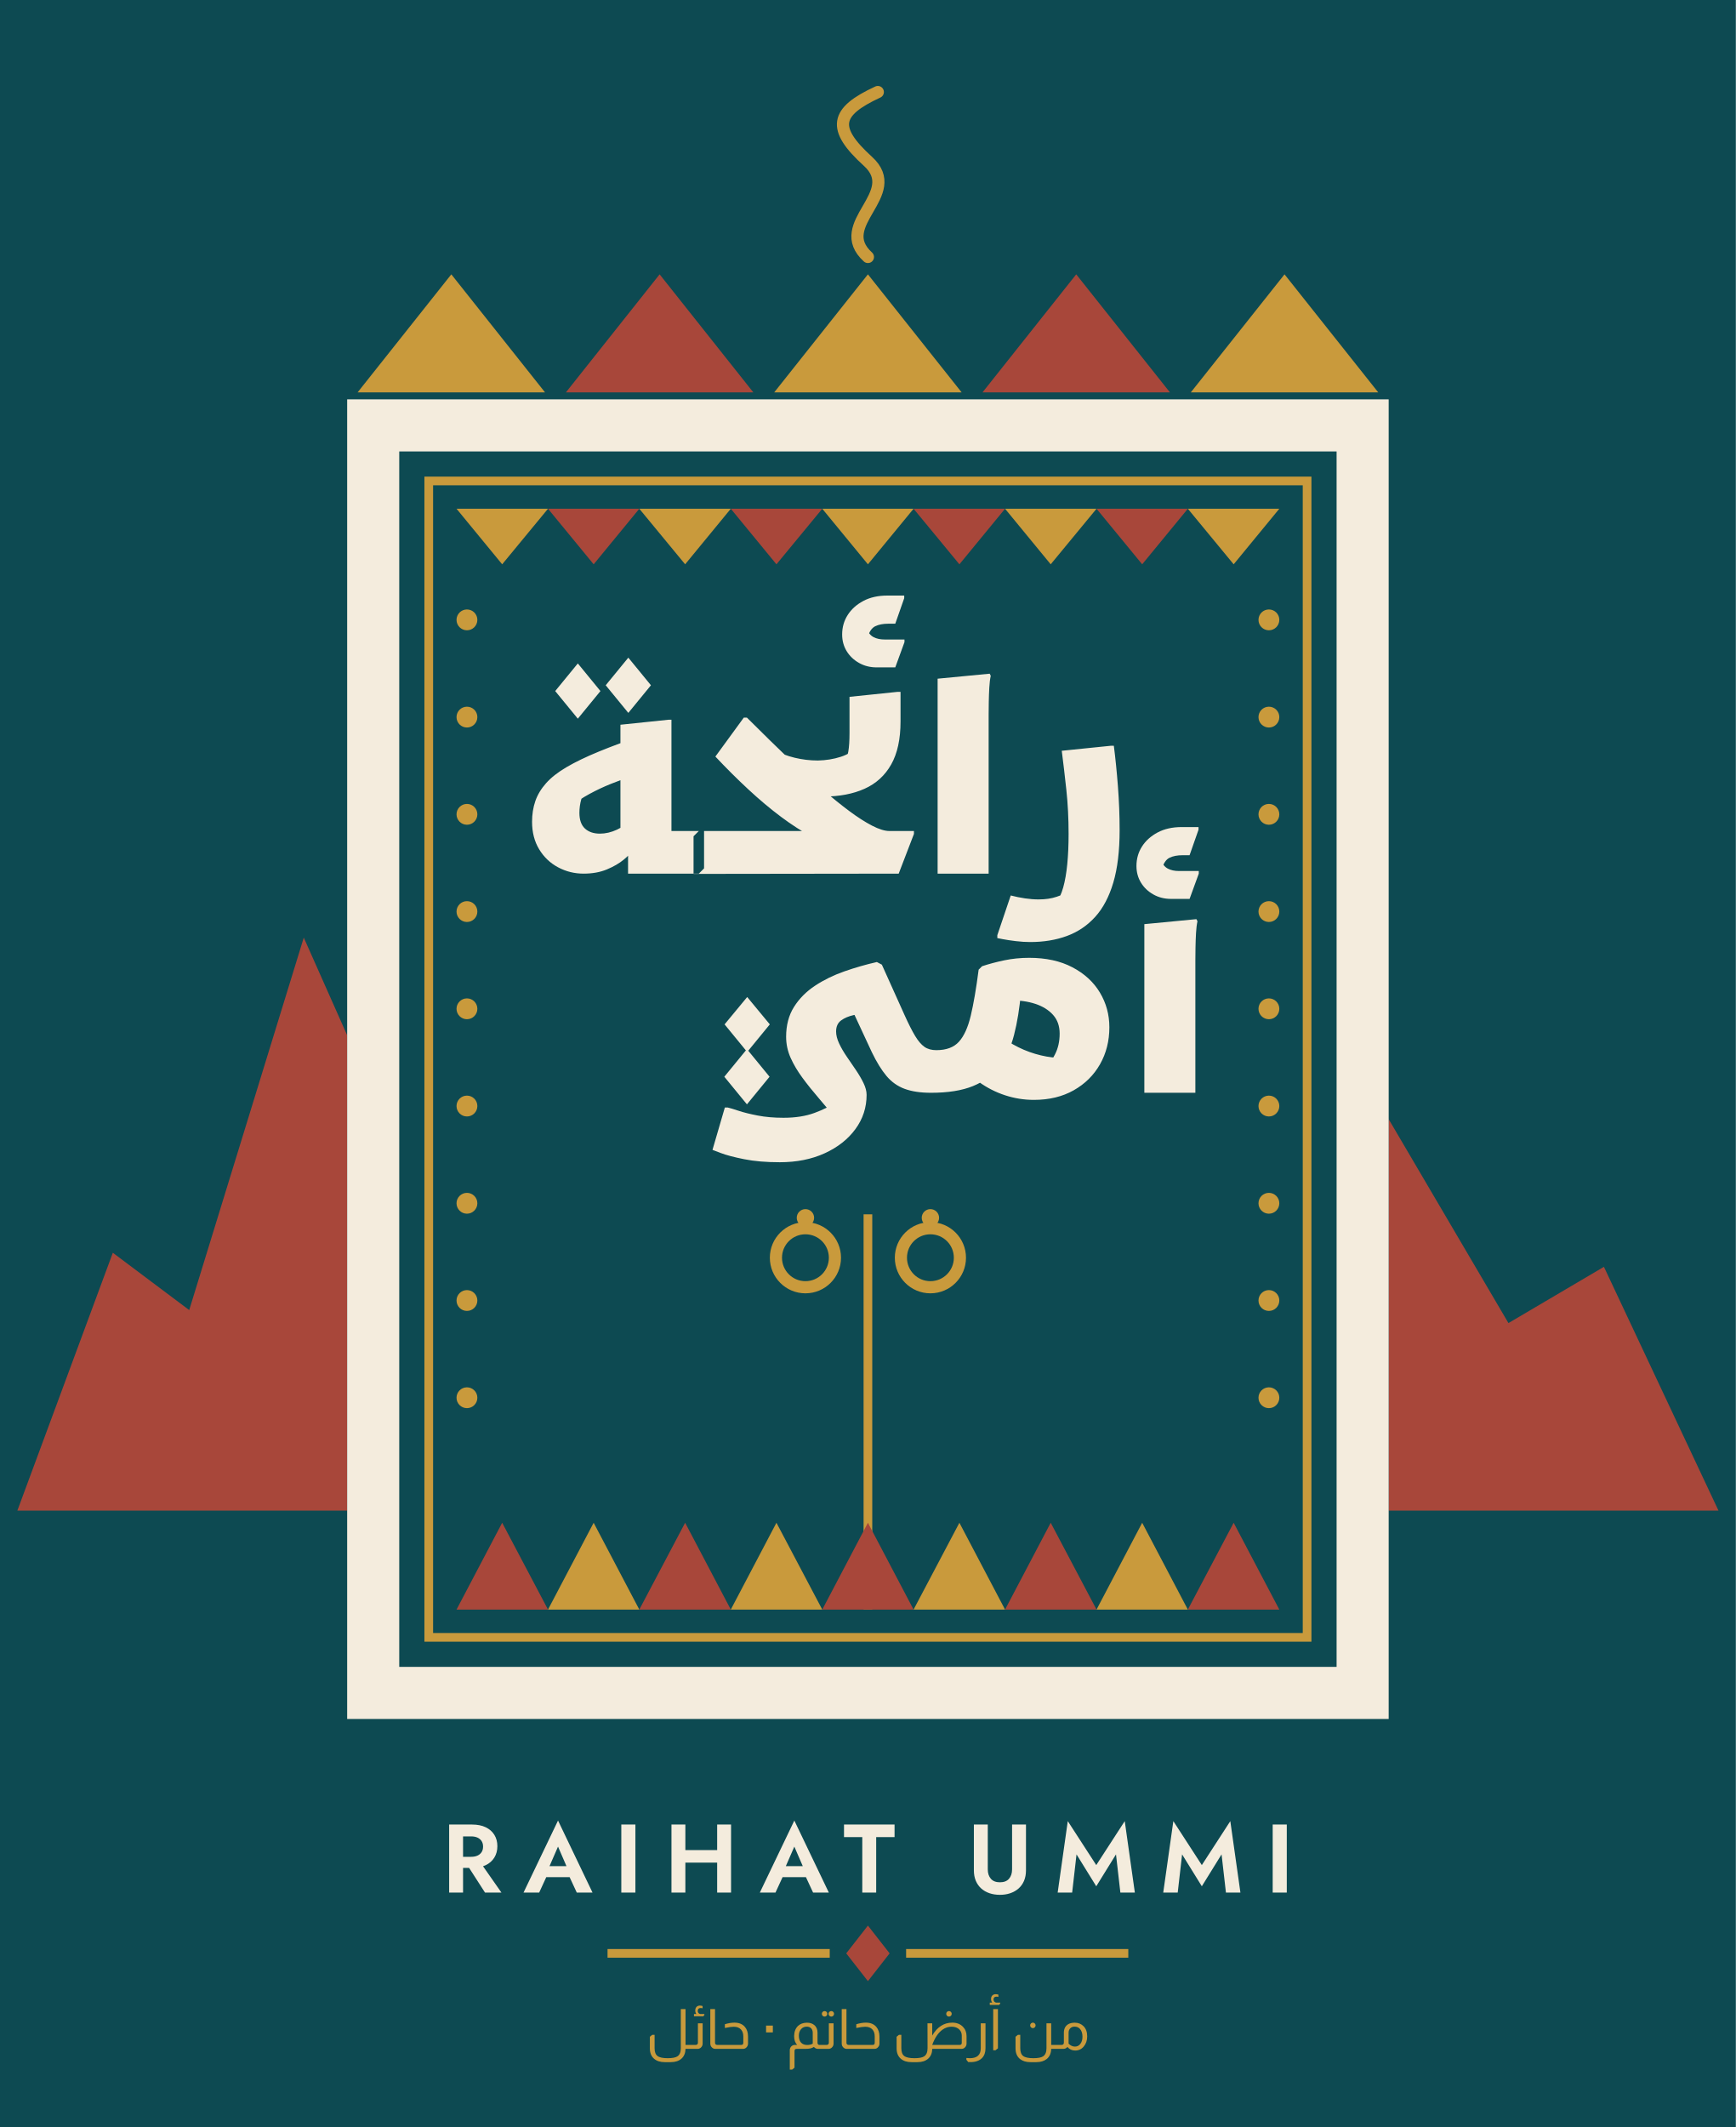
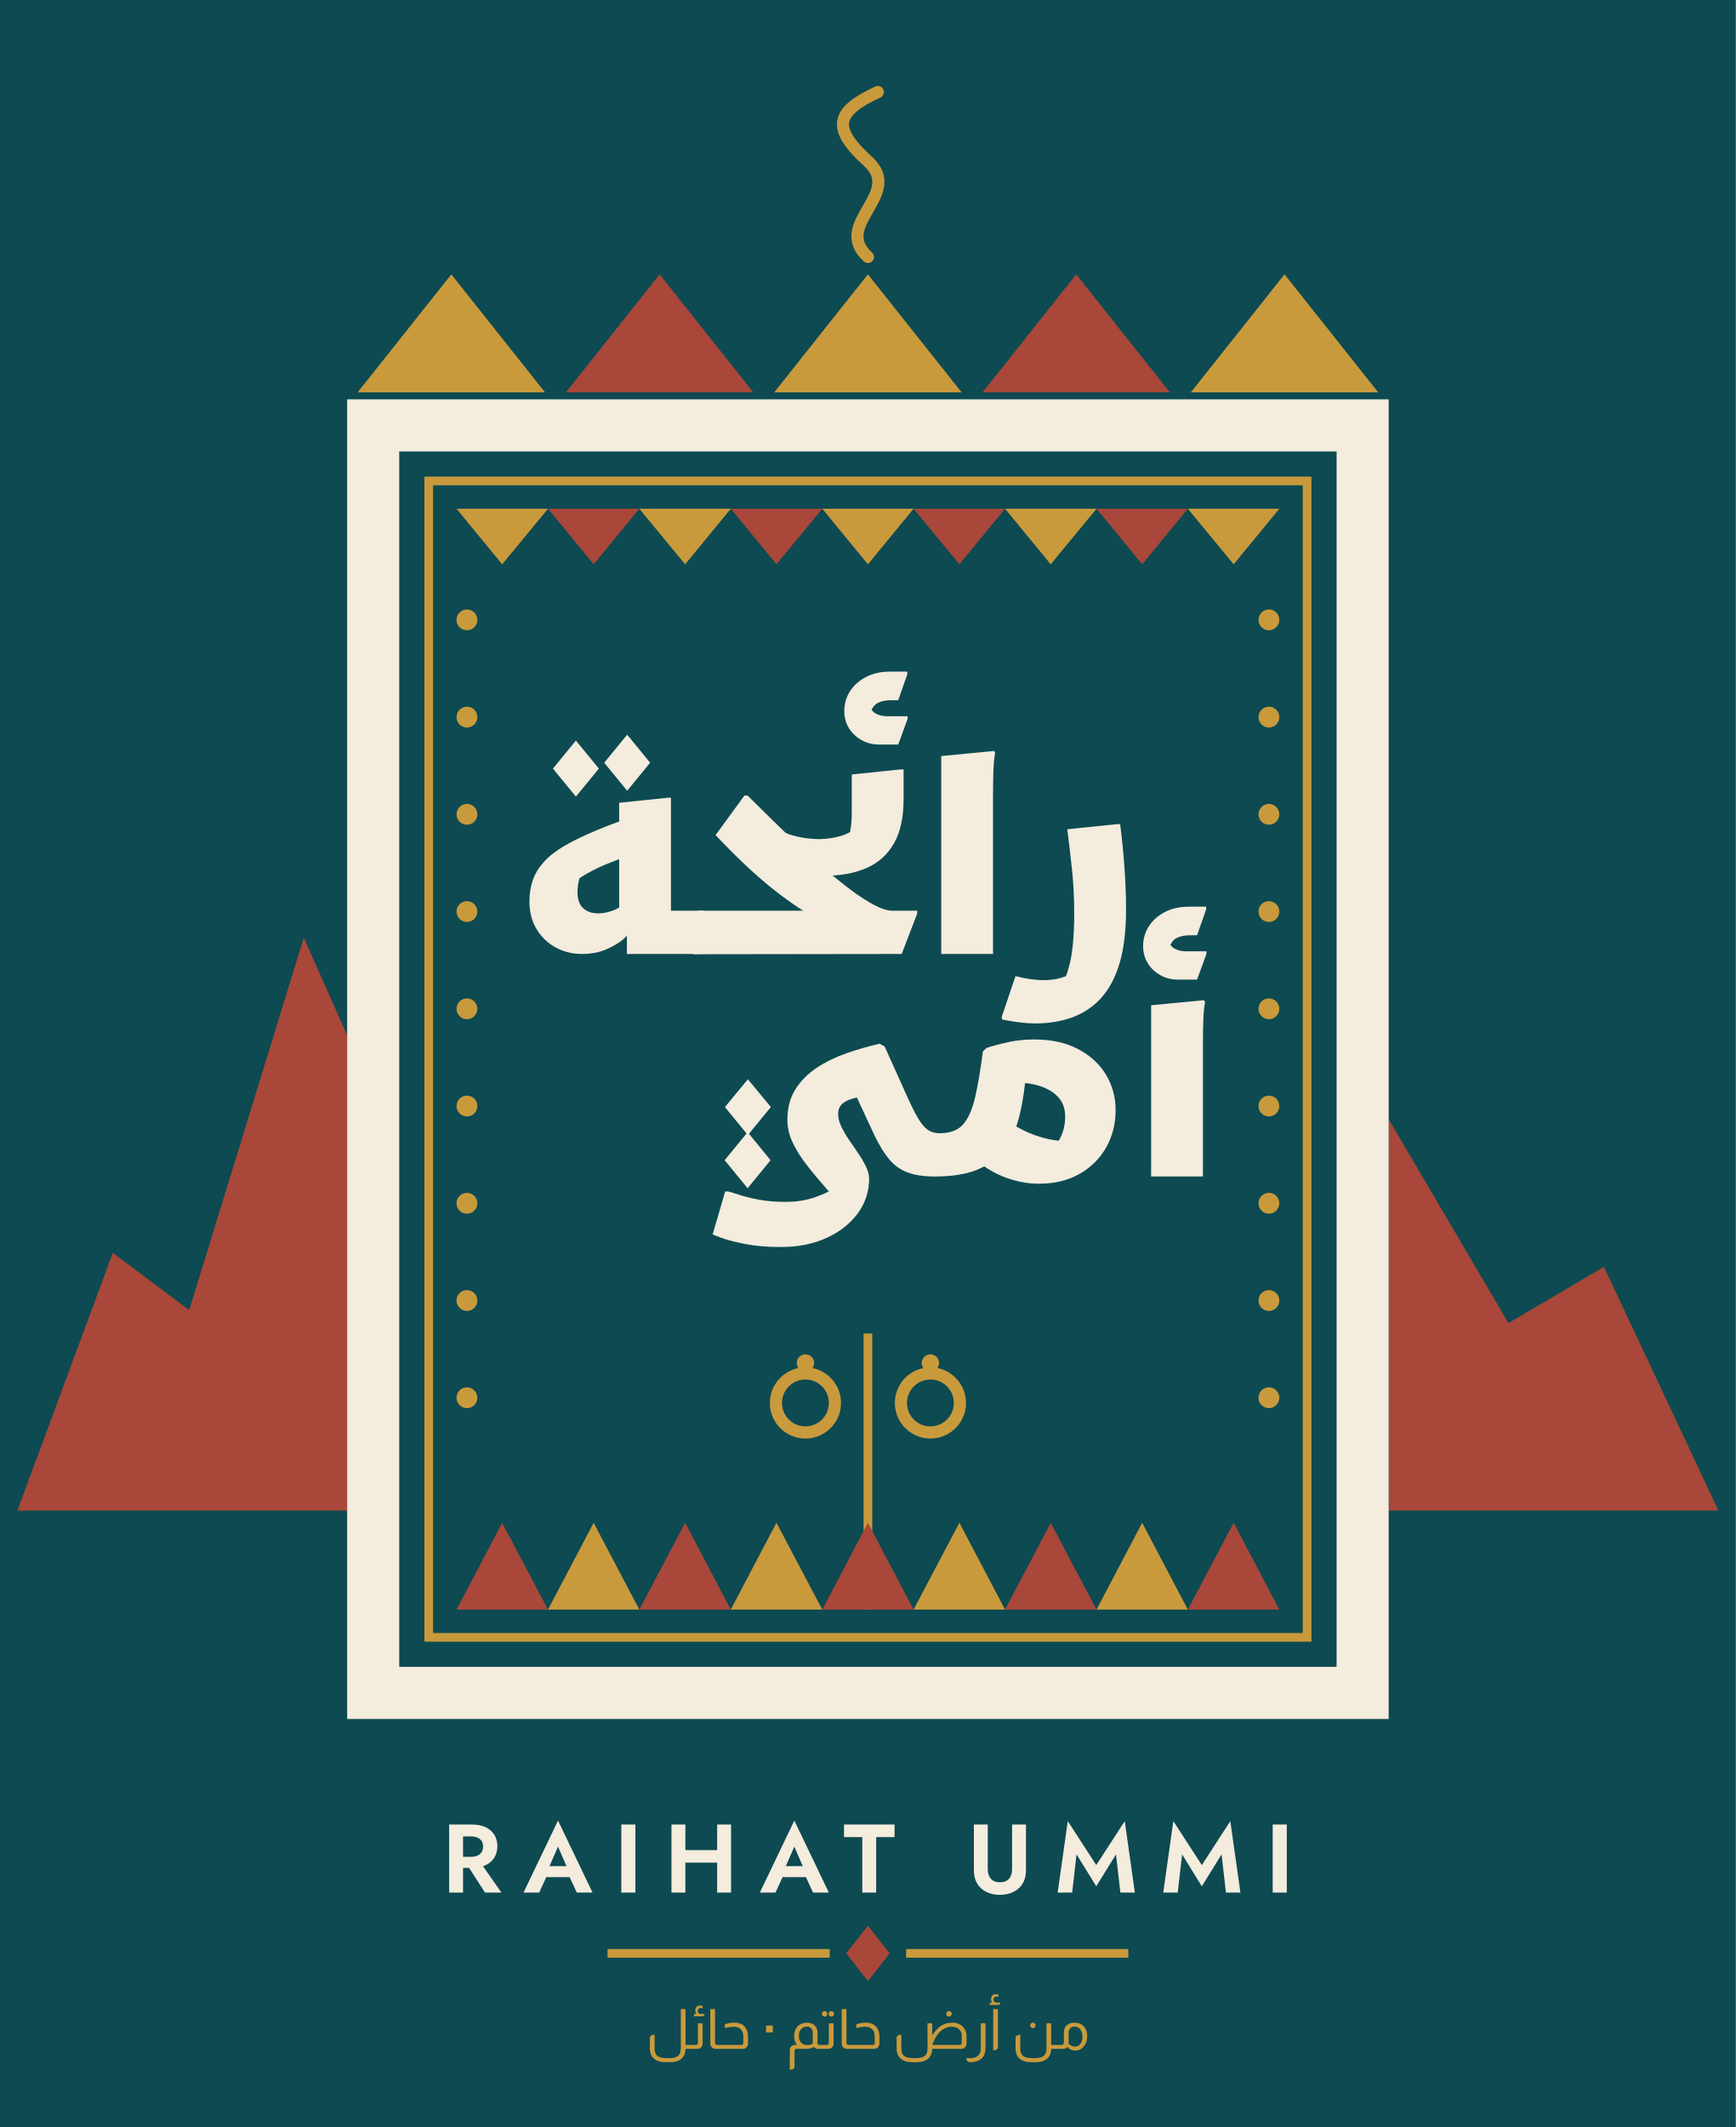
<svg xmlns="http://www.w3.org/2000/svg" viewBox="0 0 1000 1225" width="1000" height="1225">
  <rect width="1000" height="1225" fill="#0D4A52" />
  <polygon points="10.0,870.0 65.0,721.5 109.0,754.5 175.0,540.0 241.0,688.5 285.0,665.4 356.5,566.4 439.0,738.0 494.0,698.4 560.0,870.0" fill="#A8473A" />
  <polygon points="440.0,870.0 495.0,748.5 539.0,775.5 605.0,600.0 671.0,721.5 715.0,702.6 786.5,621.6 869.0,762.0 924.0,729.6 990.0,870.0" fill="#A8473A" />
  <rect x="200.0" y="230" width="600" height="760" fill="#0D4A52" />
  <polygon points="206.0,226.0 314.0,226.0 260.0,158.0" fill="#C99A3C" />
  <polygon points="326.0,226.0 434.0,226.0 380.0,158.0" fill="#A8473A" />
  <polygon points="446.0,226.0 554.0,226.0 500.0,158.0" fill="#C99A3C" />
  <polygon points="566.0,226.0 674.0,226.0 620.0,158.0" fill="#A8473A" />
  <polygon points="686.0,226.0 794.0,226.0 740.0,158.0" fill="#C99A3C" />
  <path d="M500.0,148 c-20.9,-19.0 20.9,-36.1 0,-55.1 s-19.0,-28.5 5.7,-39.9" fill="none" stroke="#C99A3C" stroke-width="7" stroke-linecap="round" />
  <rect x="215" y="245.0" width="570" height="730" fill="none" stroke="#F4ECDD" stroke-width="30" />
  <rect x="247" y="277" width="506" height="666" fill="none" stroke="#C99A3C" stroke-width="5" />
  <polygon points="263.0,293.0 315.7,293.0 289.3,325.0" fill="#C99A3C" />
  <polygon points="315.7,293.0 368.3,293.0 342.0,325.0" fill="#A8473A" />
  <polygon points="368.3,293.0 421.0,293.0 394.7,325.0" fill="#C99A3C" />
  <polygon points="421.0,293.0 473.7,293.0 447.3,325.0" fill="#A8473A" />
  <polygon points="473.7,293.0 526.3,293.0 500.0,325.0" fill="#C99A3C" />
  <polygon points="526.3,293.0 579.0,293.0 552.7,325.0" fill="#A8473A" />
  <polygon points="579.0,293.0 631.7,293.0 605.3,325.0" fill="#C99A3C" />
  <polygon points="631.7,293.0 684.3,293.0 658.0,325.0" fill="#A8473A" />
  <polygon points="684.3,293.0 737.0,293.0 710.7,325.0" fill="#C99A3C" />
  <circle cx="269" cy="357" r="6" fill="#C99A3C" />
  <circle cx="269" cy="413" r="6" fill="#C99A3C" />
  <circle cx="269" cy="469" r="6" fill="#C99A3C" />
  <circle cx="269" cy="525" r="6" fill="#C99A3C" />
  <circle cx="269" cy="581" r="6" fill="#C99A3C" />
  <circle cx="269" cy="637" r="6" fill="#C99A3C" />
  <circle cx="269" cy="693" r="6" fill="#C99A3C" />
  <circle cx="269" cy="749" r="6" fill="#C99A3C" />
  <circle cx="269" cy="805" r="6" fill="#C99A3C" />
  <circle cx="731" cy="357" r="6" fill="#C99A3C" />
  <circle cx="731" cy="413" r="6" fill="#C99A3C" />
  <circle cx="731" cy="469" r="6" fill="#C99A3C" />
  <circle cx="731" cy="525" r="6" fill="#C99A3C" />
  <circle cx="731" cy="581" r="6" fill="#C99A3C" />
  <circle cx="731" cy="637" r="6" fill="#C99A3C" />
  <circle cx="731" cy="693" r="6" fill="#C99A3C" />
  <circle cx="731" cy="749" r="6" fill="#C99A3C" />
  <circle cx="731" cy="805" r="6" fill="#C99A3C" />
-   <path d="M366.061 470.424Q360.303 475.576 355.379 477.848Q350.455 480.121 345.606 480.121Q340.152 480.121 336.97 477.167Q333.788 474.212 333.788 468.152Q333.788 464.212 334.848 460.424Q335.909 456.636 338.03 453.606L327.727 465.121Q333.485 460.576 339.621 457.242Q345.758 453.909 352.045 451.409Q358.333 448.909 364.545 446.788L371.212 423.152Q356.061 428.303 345.0 432.848Q333.939 437.394 326.439 441.788Q318.939 446.182 314.621 451.03Q310.303 455.879 308.409 461.333Q306.515 466.788 306.515 473.303Q306.515 482.394 310.606 489.136Q314.697 495.879 321.515 499.515Q328.333 503.152 336.212 503.152Q343.788 503.152 349.621 500.727Q355.455 498.303 359.394 495.045Q363.333 491.788 365.0 488.909ZM402.576 503.152 405.606 500.121V478.606H374.848L386.818 490.424V414.515H385.152L357.424 417.394V488.606L361.818 481.485V503.152ZM361.97 410.576 348.939 394.667 361.97 378.758 375.0 394.667ZM332.879 413.909 319.848 398 332.879 382.091 345.909 398ZM512.424 478.606H526.515V480.273L517.727 503.152L399.545 503.303V481.636L402.576 478.606H473.939L467.879 481.939Q459.242 477.394 449.924 470.424Q440.606 463.455 430.985 454.515Q421.364 445.576 412.121 435.727L428.485 413.303H430.303Q436.212 419.212 443.485 426.333Q450.758 433.455 458.561 440.803Q466.364 448.152 474.242 454.97Q482.121 461.788 489.242 467.091Q496.364 472.394 502.348 475.5Q508.333 478.606 512.424 478.606ZM457.727 456.03 446.212 431.939Q451.212 434.818 457.803 436.409Q464.394 438.0 471.212 438.0Q478.182 437.848 484.318 435.879Q490.455 433.909 493.939 429.818L494.091 439.818L485.0 439.212Q488.03 436.788 488.712 432.773Q489.394 428.758 489.394 422.091V401.333L517.121 398.455H518.788V415.576Q518.788 430.727 513.409 440.273Q508.03 449.818 498.03 454.288Q488.03 458.758 474.394 458.758Q470.303 458.758 466.212 458.0Q462.121 457.242 457.727 456.03ZM485.152 365.424Q485.152 359.212 488.333 354.212Q491.515 349.212 497.348 346.106Q503.182 343 511.212 343H520.909V344.515L515.758 359.212H511.667Q507.273 359.212 504.242 360.652Q501.212 362.091 499.697 367.394L499.242 361.939Q500.606 365.576 503.258 366.939Q505.909 368.303 509.545 368.303H521.061V369.818L515.758 384.364H505.0Q499.394 384.364 494.848 381.788Q490.303 379.212 487.727 374.97Q485.152 370.727 485.152 365.424ZM540.152 390.879 570.152 388.0 570.758 389.212Q570.152 391.939 569.924 396.03Q569.697 400.121 569.621 404.364Q569.545 408.606 569.545 411.636V503.152H540.152ZM582.273 515.727Q586.364 516.788 590.455 517.394Q594.545 518.0 598.333 518.0Q604.242 518.0 608.712 516.485Q613.182 514.97 614.848 513.606L608.182 520.273Q610.909 516.788 612.5 511.106Q614.091 505.424 614.848 497.621Q615.606 489.818 615.606 480.273Q615.606 466.939 614.318 454.97Q613.03 443.0 611.667 432.394L639.848 429.515H641.667Q643.03 439.97 644.015 452.773Q645 465.576 645 478.152Q645 496.03 641.364 508.303Q637.727 520.576 630.909 528.076Q624.091 535.576 614.621 539.061Q605.152 542.545 593.485 542.545Q589.545 542.545 585.152 542.015Q580.758 541.485 577.652 540.879Q574.545 540.273 574.545 540.273V538.606Z" fill="#F4ECDD" />
-   <path d="M536.364 629.364Q527.273 629.364 521.136 627.091Q515.0 624.818 510.682 619.667Q506.364 614.515 502.273 606.03L486.061 571.182L501.212 583.0Q496.364 583.606 491.894 584.591Q487.424 585.576 484.545 587.697Q481.667 589.818 481.667 594.061Q481.667 597.242 483.409 600.955Q485.152 604.667 487.803 608.53Q490.455 612.394 493.03 616.182Q495.606 619.97 497.424 623.682Q499.242 627.394 499.242 630.576Q499.242 641.485 492.803 650.273Q486.364 659.061 475.076 664.212Q463.788 669.364 449.242 669.364Q437.424 669.364 428.712 667.621Q420.0 665.879 415.227 664.061Q410.455 662.242 410.455 662.242L417.576 637.848H419.242Q421.212 638.303 425.53 639.742Q429.848 641.182 436.515 642.47Q443.182 643.758 451.364 643.758Q461.667 643.758 469.242 640.955Q476.818 638.152 481.515 634.818L482.273 645.273Q476.97 638.606 471.742 632.545Q466.515 626.485 462.273 620.727Q458.03 614.97 455.455 609.212Q452.879 603.455 452.879 597.091Q452.879 587.091 457.424 579.894Q461.97 572.697 469.545 567.697Q477.121 562.697 486.439 559.439Q495.758 556.182 505.152 554.061L508.03 555.576L521.061 584.515Q524.545 592.242 527.197 596.636Q529.848 601.03 532.576 602.924Q535.303 604.818 539.394 604.818V626.333ZM430.455 605.879 417.424 589.97 430.455 574.212 443.485 589.97ZM430.303 636.03 417.273 620.121 430.303 604.212 443.333 620.121ZM592.879 551.636Q607.424 551.636 617.803 557.091Q628.182 562.545 633.636 571.636Q639.091 580.727 639.091 591.636Q639.091 603.455 633.712 612.924Q628.333 622.394 618.561 627.924Q608.788 633.455 595.606 633.455Q587.121 633.455 579.015 630.803Q570.909 628.152 563.864 623.076Q556.818 618.0 551.364 610.273L573.182 593.606Q577.424 598.0 583.561 601.485Q589.697 604.97 596.364 606.939Q603.03 608.909 609.091 609.212Q611.818 609.364 613.106 609.364Q614.394 609.364 615.303 609.212L601.515 617.242Q605.0 612.545 607.727 607.318Q610.455 602.091 610.455 595.273Q610.455 588.758 606.667 584.515Q602.879 580.273 596.439 578.152Q590.0 576.03 582.121 576.182L588.182 571.333Q586.97 585.273 584.167 596.106Q581.364 606.939 575.682 614.288Q570.0 621.636 560.53 625.5Q551.061 629.364 536.364 629.364V607.848L539.394 604.818Q548.03 604.818 552.424 599.97Q556.818 595.121 559.242 584.97Q561.667 574.818 563.788 558.455L565.758 556.485Q571.667 554.515 578.561 553.076Q585.455 551.636 592.879 551.636ZM659.242 532.242 689.242 529.364 689.848 530.576Q689.242 533.303 689.015 537.394Q688.788 541.485 688.712 545.727Q688.636 549.97 688.636 553.0V629.364H659.242ZM654.697 498.758Q654.697 492.545 657.879 487.545Q661.061 482.545 666.894 479.439Q672.727 476.333 680.758 476.333H690.455V477.848L685.303 492.545H681.212Q676.818 492.545 673.788 493.985Q670.758 495.424 669.242 500.727L668.788 495.273Q670.152 498.909 672.803 500.273Q675.455 501.636 679.091 501.636H690.606V503.152L685.303 517.697H674.545Q668.939 517.697 664.394 515.121Q659.848 512.545 657.273 508.303Q654.697 504.061 654.697 498.758Z" fill="#F4ECDD" />
-   <line x1="500.0" y1="699.364" x2="500.0" y2="927" stroke="#C99A3C" stroke-width="5" />
-   <circle cx="464.0" cy="724.364" r="17" fill="none" stroke="#C99A3C" stroke-width="7" />
-   <circle cx="464.0" cy="701.364" r="5" fill="#C99A3C" />
-   <circle cx="536.0" cy="724.364" r="17" fill="none" stroke="#C99A3C" stroke-width="7" />
-   <circle cx="536.0" cy="701.364" r="5" fill="#C99A3C" />
+   <path d="M402.538 549.423 405.615 546.346V524.5H386.538V459.423H384.846L356.692 462.346V473.115Q349.769 475.577 344.077 478.038Q332.846 482.654 325.231 487.115Q317.615 491.577 313.231 496.5Q308.846 501.423 306.923 506.962Q305.0 512.5 305.0 519.115Q305.0 528.346 309.154 535.192Q313.308 542.038 320.231 545.731Q327.154 549.423 335.154 549.423Q342.846 549.423 348.769 546.962Q354.692 544.5 358.692 541.269Q360.077 540.038 361.154 538.962V549.423ZM356.692 522.654Q355.615 523.269 354.692 523.731Q349.615 526.038 344.692 526.038Q339.154 526.038 335.923 523.038Q332.692 520.038 332.692 513.885Q332.692 509.885 333.769 506.038Q333.769 505.885 333.923 505.731Q336.231 504.192 338.692 502.808Q344.846 499.423 351.154 496.962Q353.923 495.885 356.692 494.808ZM361.308 455.423 348.077 439.269 361.308 423.115 374.538 439.269ZM331.769 458.808 318.538 442.654 331.769 426.5 345.0 442.654Z" fill="#F4ECDD" />
+   <path d="M514.077 524.5H528.385V526.192L519.462 549.423L399.462 549.577V527.577L402.538 524.5H462.692Q456.846 520.808 450.692 516.192Q441.154 509.115 431.385 500.038Q421.615 490.962 412.231 480.962L428.846 458.192H430.692Q436.692 464.192 444.077 471.423Q451.462 478.654 459.385 486.115Q467.308 493.577 475.308 500.5Q483.308 507.423 490.538 512.808Q497.769 518.192 503.846 521.346Q509.923 524.5 514.077 524.5Z" fill="#F4ECDD" />
+   <path d="M458.538 501.577 446.846 477.115Q451.923 480.038 458.615 481.654Q465.308 483.269 472.231 483.269Q479.308 483.115 485.462 481.115Q487.769 480.346 489.615 479.269Q489.923 478.654 489.923 477.885Q490.692 473.885 490.692 467.115V446.038L518.846 443.115H520.538V460.5Q520.538 475.885 515.077 485.577Q509.615 495.269 499.462 499.808Q489.308 504.346 475.462 504.346Q471.308 504.346 467.154 503.577Q463.0 502.808 458.538 501.577ZM486.385 409.577Q486.385 403.269 489.615 398.192Q492.846 393.115 498.769 389.962Q504.692 386.808 512.846 386.808H522.692V388.346L517.462 403.269H513.308Q508.846 403.269 505.769 404.808Q503.615 405.731 502.077 408.808Q503.308 410.346 504.846 411.115Q507.462 412.5 511.154 412.5H522.846V414.038L517.462 428.808H506.538Q500.846 428.808 496.231 426.192Q491.615 423.577 489.0 419.269Q486.385 414.962 486.385 409.577Z" fill="#F4ECDD" />
+   <path d="M542.231 435.423 572.692 432.5 573.308 433.731Q572.692 436.5 572.462 440.654Q572.231 444.808 572.154 449.115Q572.077 453.423 572.077 456.5V549.423H542.231Z" fill="#F4ECDD" />
+   <path d="M585 562.192Q589.154 563.269 593.308 563.885Q597.462 564.5 601.308 564.5Q607.308 564.5 611.923 562.962Q613 562.5 614.077 562.192Q615 560.038 615.615 557.423Q617.308 551.731 618.077 543.808Q618.846 535.885 618.846 526.192Q618.846 512.654 617.538 500.5Q616.231 488.346 614.846 477.577L643.462 474.654H645.308Q646.692 485.269 647.692 498.269Q648.692 511.269 648.692 524.038Q648.692 542.192 645.0 554.654Q641.308 567.115 634.385 574.731Q627.462 582.346 617.846 585.885Q608.231 589.423 596.385 589.423Q592.385 589.423 587.923 588.885Q583.462 588.346 580.231 587.731L577.154 587.115V585.423Z" fill="#F4ECDD" />
+   <path d="M538.385 677.577Q529.154 677.577 522.923 675.269Q516.692 672.962 512.308 667.731Q507.923 662.5 503.769 653.885L493.615 632.038Q493.308 632.038 493.154 632.192Q488.692 633.115 485.769 635.269Q482.846 637.423 482.846 641.731Q482.846 644.962 484.615 648.731Q486.385 652.5 489.077 656.423Q491.769 660.346 494.385 664.192Q497.0 668.038 498.846 671.808Q500.692 675.577 500.692 678.808Q500.692 689.885 494.154 698.808Q487.615 707.731 476.154 712.962Q464.692 718.192 449.923 718.192Q437.923 718.192 429.077 716.423Q420.231 714.654 415.308 712.808L410.538 710.962L417.769 686.192H419.462Q421.462 686.654 425.846 688.115Q430.231 689.577 437 690.885Q443.769 692.192 452.077 692.192Q462.538 692.192 470.231 689.269Q474.231 687.885 477.462 686.192Q475.154 683.423 472.846 680.808Q467.462 674.654 463.154 668.808Q458.846 662.962 456.231 657.115Q453.615 651.269 453.615 644.808Q453.615 634.654 458.231 627.346Q462.846 620.038 470.538 614.962Q478.231 609.885 487.692 606.577Q497.154 603.269 506.692 601.115L509.615 602.654L522.846 632.038Q526.385 639.885 529.077 644.346Q531.769 648.808 534.538 650.731Q537.308 652.654 541.462 652.654V674.5ZM430.692 684.346 417.462 668.192 430.077 652.808 417.615 637.577 430.846 621.577 444.077 637.577 431.462 652.962 443.923 668.192Z" fill="#F4ECDD" />
+   <path d="M595.769 598.654Q610.538 598.654 621.077 604.192Q631.615 609.731 637.154 618.962Q642.692 628.192 642.692 639.269Q642.692 651.269 637.231 660.885Q631.769 670.5 621.846 676.115Q611.923 681.731 598.538 681.731Q589.923 681.731 581.615 678.962Q573.923 676.5 567.0 671.731Q565.0 672.808 562.846 673.731Q553.308 677.577 538.385 677.577V655.731L541.462 652.654Q550.231 652.654 554.692 647.731Q559.154 642.808 561.615 632.5Q564.077 622.192 566.231 605.577L568.231 603.577Q574.231 601.577 581.231 600.115Q588.231 598.654 595.769 598.654ZM585.462 648.808Q585.923 648.962 586.385 649.269Q592.538 652.808 599.308 654.808Q604.846 656.5 609.923 656.962Q610.385 656.038 610.846 655.269Q613.615 649.885 613.615 642.962Q613.615 636.346 609.769 632.038Q605.923 627.731 599.308 625.577Q595.154 624.192 590.538 623.731Q589.308 634.808 587.0 643.731Q586.231 646.346 585.462 648.808Z" fill="#F4ECDD" />
+   <path d="M663.154 578.962 693.615 576.038 694.231 577.269Q693.615 580.038 693.385 584.192Q693.154 588.346 693.077 592.654Q693.0 596.962 693.0 600.038V677.577H663.154ZM658.538 544.962Q658.538 538.654 661.769 533.577Q665.0 528.5 670.923 525.346Q676.846 522.192 685.0 522.192H694.846V523.731L689.615 538.654H685.462Q681.0 538.654 677.923 540.192Q675.769 541.115 674.231 544.192Q675.462 545.731 677.0 546.5Q679.615 547.885 683.308 547.885H695.0V549.423L689.615 564.192H678.692Q673.0 564.192 668.385 561.577Q663.769 558.962 661.154 554.654Q658.538 550.346 658.538 544.962Z" fill="#F4ECDD" />
+   <line x1="500.0" y1="768" x2="500.0" y2="927" stroke="#C99A3C" stroke-width="5" />
+   <circle cx="464.0" cy="808" r="17" fill="none" stroke="#C99A3C" stroke-width="7" />
+   <circle cx="464.0" cy="785" r="5" fill="#C99A3C" />
+   <circle cx="536.0" cy="808" r="17" fill="none" stroke="#C99A3C" stroke-width="7" />
+   <circle cx="536.0" cy="785" r="5" fill="#C99A3C" />
  <polygon points="263.0,927.0 315.7,927.0 289.3,877.0" fill="#A8473A" />
  <polygon points="315.7,927.0 368.3,927.0 342.0,877.0" fill="#C99A3C" />
  <polygon points="368.3,927.0 421.0,927.0 394.7,877.0" fill="#A8473A" />
  <polygon points="421.0,927.0 473.7,927.0 447.3,877.0" fill="#C99A3C" />
  <polygon points="473.7,927.0 526.3,927.0 500.0,877.0" fill="#A8473A" />
  <polygon points="526.3,927.0 579.0,927.0 552.7,877.0" fill="#C99A3C" />
  <polygon points="579.0,927.0 631.7,927.0 605.3,877.0" fill="#A8473A" />
  <polygon points="631.7,927.0 684.3,927.0 658.0,877.0" fill="#C99A3C" />
  <polygon points="684.3,927.0 737.0,927.0 710.7,877.0" fill="#A8473A" />
  <path d="M267.656 1071.744 279.416 1090.0H288.88L276.112 1071.744ZM258.752 1050.8V1090.0H266.76V1050.8ZM263.624 1057.632H271.408Q273.536 1057.632 275.076 1058.332Q276.616 1059.032 277.456 1060.348Q278.296 1061.664 278.296 1063.512Q278.296 1065.36 277.456 1066.676Q276.616 1067.992 275.076 1068.692Q273.536 1069.392 271.408 1069.392H263.624V1075.776H271.912Q276.56 1075.776 279.808 1074.208Q283.056 1072.64 284.792 1069.812Q286.528 1066.984 286.528 1063.288Q286.528 1059.536 284.792 1056.736Q283.056 1053.936 279.808 1052.368Q276.56 1050.8 271.912 1050.8H263.624ZM311.224 1081.096H331.944L330.992 1074.768H312.176ZM321.472 1063.512 327.352 1077.12 327.24 1079.136 332.28 1090.0H341.352L321.472 1048.504L301.592 1090.0H310.608L315.76 1078.8L315.592 1077.008ZM357.928 1050.8V1090.0H366.048V1050.8ZM389.456 1072.752H418.24V1065.528H389.456ZM413.144 1050.8V1090.0H421.152V1050.8ZM386.824 1050.8V1090.0H394.832V1050.8ZM447.36 1081.096H468.08L467.128 1074.768H448.312ZM457.608 1063.512 463.488 1077.12 463.376 1079.136 468.416 1090.0H477.488L457.608 1048.504L437.728 1090.0H446.744L451.896 1078.8L451.728 1077.008ZM486.224 1058.024H496.752V1090.0H504.76V1058.024H515.344V1050.8H486.224ZM561.04 1050.8V1077.12Q561.04 1080.592 562.16 1083.224Q563.28 1085.856 565.296 1087.648Q567.312 1089.44 570.056 1090.364Q572.8 1091.288 576.048 1091.288Q579.24 1091.288 581.984 1090.364Q584.728 1089.44 586.772 1087.648Q588.816 1085.856 589.936 1083.224Q591.056 1080.592 591.056 1077.12V1050.8H583.048V1076.616Q583.048 1079.976 581.284 1082.02Q579.52 1084.064 576.048 1084.064Q572.576 1084.064 570.812 1082.02Q569.048 1079.976 569.048 1076.616V1050.8ZM620.176 1067.992 631.544 1086.36 642.912 1067.992 645.432 1090.0H653.776L647.952 1048.84L631.544 1074.152L615.136 1048.84L609.312 1090.0H617.656ZM680.992 1067.992 692.36 1086.36 703.728 1067.992 706.248 1090.0H714.592L708.768 1048.84L692.36 1074.152L675.952 1048.84L670.128 1090.0H678.472ZM733.184 1050.8V1090.0H741.304V1050.8Z" fill="#F4ECDD" />
  <line x1="350" y1="1125" x2="478" y2="1125" stroke="#C99A3C" stroke-width="5" />
  <line x1="522" y1="1125" x2="650" y2="1125" stroke="#C99A3C" stroke-width="5" />
  <polygon points="500.0,1109.0 512.5,1125.0 500.0,1141.0 487.5,1125.0" fill="#A8473A" />
  <path d="M394.928 1157.088V1177.728H396.56V1180.0H394.928Q394.832 1183.616 392.592 1185.632Q390.32 1187.648 386.448 1187.648H382.896Q379.088 1187.648 376.816 1185.696Q374.384 1183.616 374.384 1179.712V1173.024L375.76 1171.904H377.104V1179.648Q377.104 1182.848 378.784 1184.112Q380.464 1185.376 384.656 1185.376Q388.656 1185.376 390.288 1184.288Q392.208 1182.976 392.208 1179.648V1157.088ZM401.168 1159.936Q400.528 1159.104 400.528 1157.92Q400.528 1156.608 401.248 1155.84Q401.968 1155.072 403.216 1155.072Q403.952 1155.072 404.752 1155.328V1156.64Q404.144 1156.48 403.6 1156.48Q401.968 1156.48 401.968 1158.176Q401.968 1158.816 402.352 1159.328Q402.864 1159.936 403.728 1159.936H405.776V1160.48L405.168 1161.248H399.792V1159.936ZM404.784 1165.28V1176.96Q404.784 1178.144 404.016 1179.008Q403.152 1180.0 401.872 1180.0H396.304V1177.728H400.848Q401.392 1177.728 401.744 1177.344Q402.064 1177.024 402.064 1176.512V1165.28ZM411.92 1157.088V1176.512Q411.92 1177.024 412.24 1177.376Q412.592 1177.728 413.136 1177.728H413.552V1180.0H412.08Q411.056 1180.0 410.288 1179.328Q409.2 1178.4 409.2 1176.96V1157.088ZM417.584 1165.824Q420.528 1164.896 423.088 1164.896Q427.056 1164.896 429.136 1167.36Q430.928 1169.472 430.928 1172.896V1176.96Q430.928 1178.048 430.256 1178.88Q429.424 1180.0 428.048 1180.0H413.328V1177.728H426.992Q428.208 1177.728 428.208 1176.512V1172.8Q428.208 1170.304 426.896 1168.864Q425.456 1167.264 422.704 1167.264Q421.04 1167.264 417.584 1167.968ZM445.232 1166.592V1170.528H441.328V1166.592ZM459.216 1177.728Q457.488 1175.904 457.488 1172.576Q457.584 1168.8 459.76 1166.752Q461.68 1164.992 464.816 1164.928Q467.44 1164.928 469.04 1166.24Q470.96 1167.776 470.96 1170.72V1176.512Q470.96 1177.088 471.28 1177.408Q471.536 1177.696 471.888 1177.728H471.984V1180.0H471.184Q470.64 1180.0 470.16 1179.808Q469.456 1179.584 468.88 1178.88Q468.016 1179.456 466.864 1179.744Q465.776 1180.0 463.6 1180.0H458.928Q457.712 1180.0 457.712 1181.216V1190.816L456.336 1191.936H454.992V1180.736Q454.992 1179.424 455.92 1178.528Q456.784 1177.728 457.904 1177.728ZM468.208 1170.72Q468.208 1169.28 467.408 1168.288Q466.448 1167.2 464.752 1167.2Q462.736 1167.2 461.472 1168.656Q460.208 1170.112 460.208 1172.448Q460.208 1174.976 461.456 1176.368Q462.704 1177.76 465.008 1177.76Q466.96 1177.76 468.208 1176.992ZM475.024 1158.24Q475.696 1158.24 476.144 1158.704Q476.592 1159.168 476.592 1159.808Q476.592 1160.48 476.144 1160.944Q475.696 1161.408 475.024 1161.408Q474.384 1161.408 473.92 1160.944Q473.456 1160.48 473.456 1159.808Q473.456 1159.168 473.92 1158.704Q474.384 1158.24 475.024 1158.24ZM478.928 1158.24Q479.568 1158.24 480.032 1158.704Q480.496 1159.168 480.496 1159.808Q480.496 1160.48 480.032 1160.944Q479.568 1161.408 478.928 1161.408Q478.256 1161.408 477.792 1160.944Q477.328 1160.48 477.328 1159.808Q477.328 1159.168 477.792 1158.704Q478.256 1158.24 478.928 1158.24ZM480.208 1165.28V1176.96Q480.208 1178.144 479.44 1179.008Q478.576 1180.0 477.296 1180.0H471.728V1177.728H476.272Q476.816 1177.728 477.168 1177.344Q477.488 1177.024 477.488 1176.512V1165.28ZM487.632 1157.088V1176.512Q487.632 1177.024 487.952 1177.376Q488.304 1177.728 488.848 1177.728H489.264V1180.0H487.792Q486.768 1180.0 486.0 1179.328Q484.912 1178.4 484.912 1176.96V1157.088ZM493.296 1165.824Q496.24 1164.896 498.8 1164.896Q502.768 1164.896 504.848 1167.36Q506.64 1169.472 506.64 1172.896V1176.96Q506.64 1178.048 505.968 1178.88Q505.136 1180.0 503.76 1180.0H489.04V1177.728H502.704Q503.92 1177.728 503.92 1176.512V1172.8Q503.92 1170.304 502.608 1168.864Q501.168 1167.264 498.416 1167.264Q496.752 1167.264 493.296 1167.968ZM546.672 1158.24Q547.344 1158.24 547.808 1158.704Q548.272 1159.168 548.272 1159.808Q548.272 1160.48 547.808 1160.944Q547.344 1161.408 546.672 1161.408Q546.032 1161.408 545.568 1160.944Q545.104 1160.48 545.104 1159.808Q545.104 1159.168 545.568 1158.704Q546.032 1158.24 546.672 1158.24ZM537.04 1172.32Q541.424 1164.896 548.592 1164.896Q552.4 1164.896 554.704 1167.264Q556.816 1169.408 556.816 1172.704V1176.96Q556.816 1178.208 555.984 1179.072Q555.152 1180.0 553.936 1180.0H537.072Q536.976 1183.616 534.736 1185.632Q532.464 1187.648 528.592 1187.648H525.04Q521.232 1187.648 518.96 1185.696Q516.528 1183.616 516.528 1179.712V1173.024L517.904 1171.904H519.248V1179.648Q519.248 1182.848 520.928 1184.112Q522.608 1185.376 526.832 1185.376Q530.8 1185.376 532.432 1184.288Q534.352 1182.976 534.352 1179.648L534.32 1165.28H537.04ZM554.064 1172.416Q554.064 1170.368 552.784 1168.992Q551.152 1167.232 548.144 1167.232Q545.392 1167.232 542.992 1168.928Q539.28 1171.552 537.04 1177.728H552.88Q554.064 1177.728 554.064 1176.512ZM567.728 1165.28V1179.712Q567.728 1183.264 565.712 1185.312Q564.144 1186.912 561.488 1187.424Q560.464 1187.616 559.248 1187.616Q558.48 1187.616 557.776 1187.584L556.72 1186.272V1185.248Q557.648 1185.376 558.736 1185.376Q565.008 1185.376 565.008 1179.616V1165.28ZM571.6 1153.376Q570.928 1152.512 570.928 1151.264Q570.928 1150.016 571.664 1149.264Q572.4 1148.512 573.616 1148.512Q574.384 1148.512 575.152 1148.768V1150.08Q574.576 1149.92 574.032 1149.92Q572.368 1149.92 572.368 1151.616Q572.368 1152.224 572.784 1152.736Q573.296 1153.376 574.16 1153.376H576.208V1153.92L575.568 1154.688H570.192V1153.376ZM574.896 1157.088V1179.68L573.52 1180.8H572.176V1157.088ZM595.024 1164.896Q595.664 1164.896 596.128 1165.36Q596.592 1165.824 596.592 1166.464Q596.592 1167.136 596.128 1167.6Q595.664 1168.064 595.024 1168.064Q594.384 1168.064 593.92 1167.6Q593.456 1167.136 593.456 1166.464Q593.456 1165.824 593.92 1165.36Q594.384 1164.896 595.024 1164.896ZM605.584 1165.28V1177.728H607.216V1180.0H605.584Q605.488 1183.808 603.024 1185.824Q600.752 1187.648 597.104 1187.648H593.552Q590.0 1187.648 587.76 1185.952Q585.04 1183.872 585.04 1179.712V1173.024L586.416 1171.904H587.76V1179.648Q587.76 1182.848 589.44 1184.112Q591.12 1185.376 595.312 1185.376Q599.312 1185.376 600.944 1184.288Q602.864 1182.976 602.864 1179.648V1165.28ZM612.88 1170.72Q612.88 1167.456 615.184 1165.92Q616.688 1164.928 619.184 1164.928Q622.224 1164.928 624.272 1167.008Q626.32 1169.088 626.32 1172.832Q626.32 1176.32 624.272 1178.72Q622.352 1180.96 619.408 1180.96Q616.656 1180.96 614.928 1178.88Q614.064 1180.0 612.624 1180.0H607.12V1177.728H611.664Q612.176 1177.728 612.528 1177.376Q612.88 1177.024 612.88 1176.512ZM615.6 1176.992Q617.264 1178.688 619.28 1178.688Q621.2 1178.688 622.4 1177.104Q623.6 1175.52 623.6 1172.992Q623.6 1170.176 622.192 1168.544Q621.008 1167.2 619.056 1167.2Q617.584 1167.2 616.656 1168.064Q615.6 1169.056 615.6 1170.72Z" fill="#C99A3C" />
</svg>
